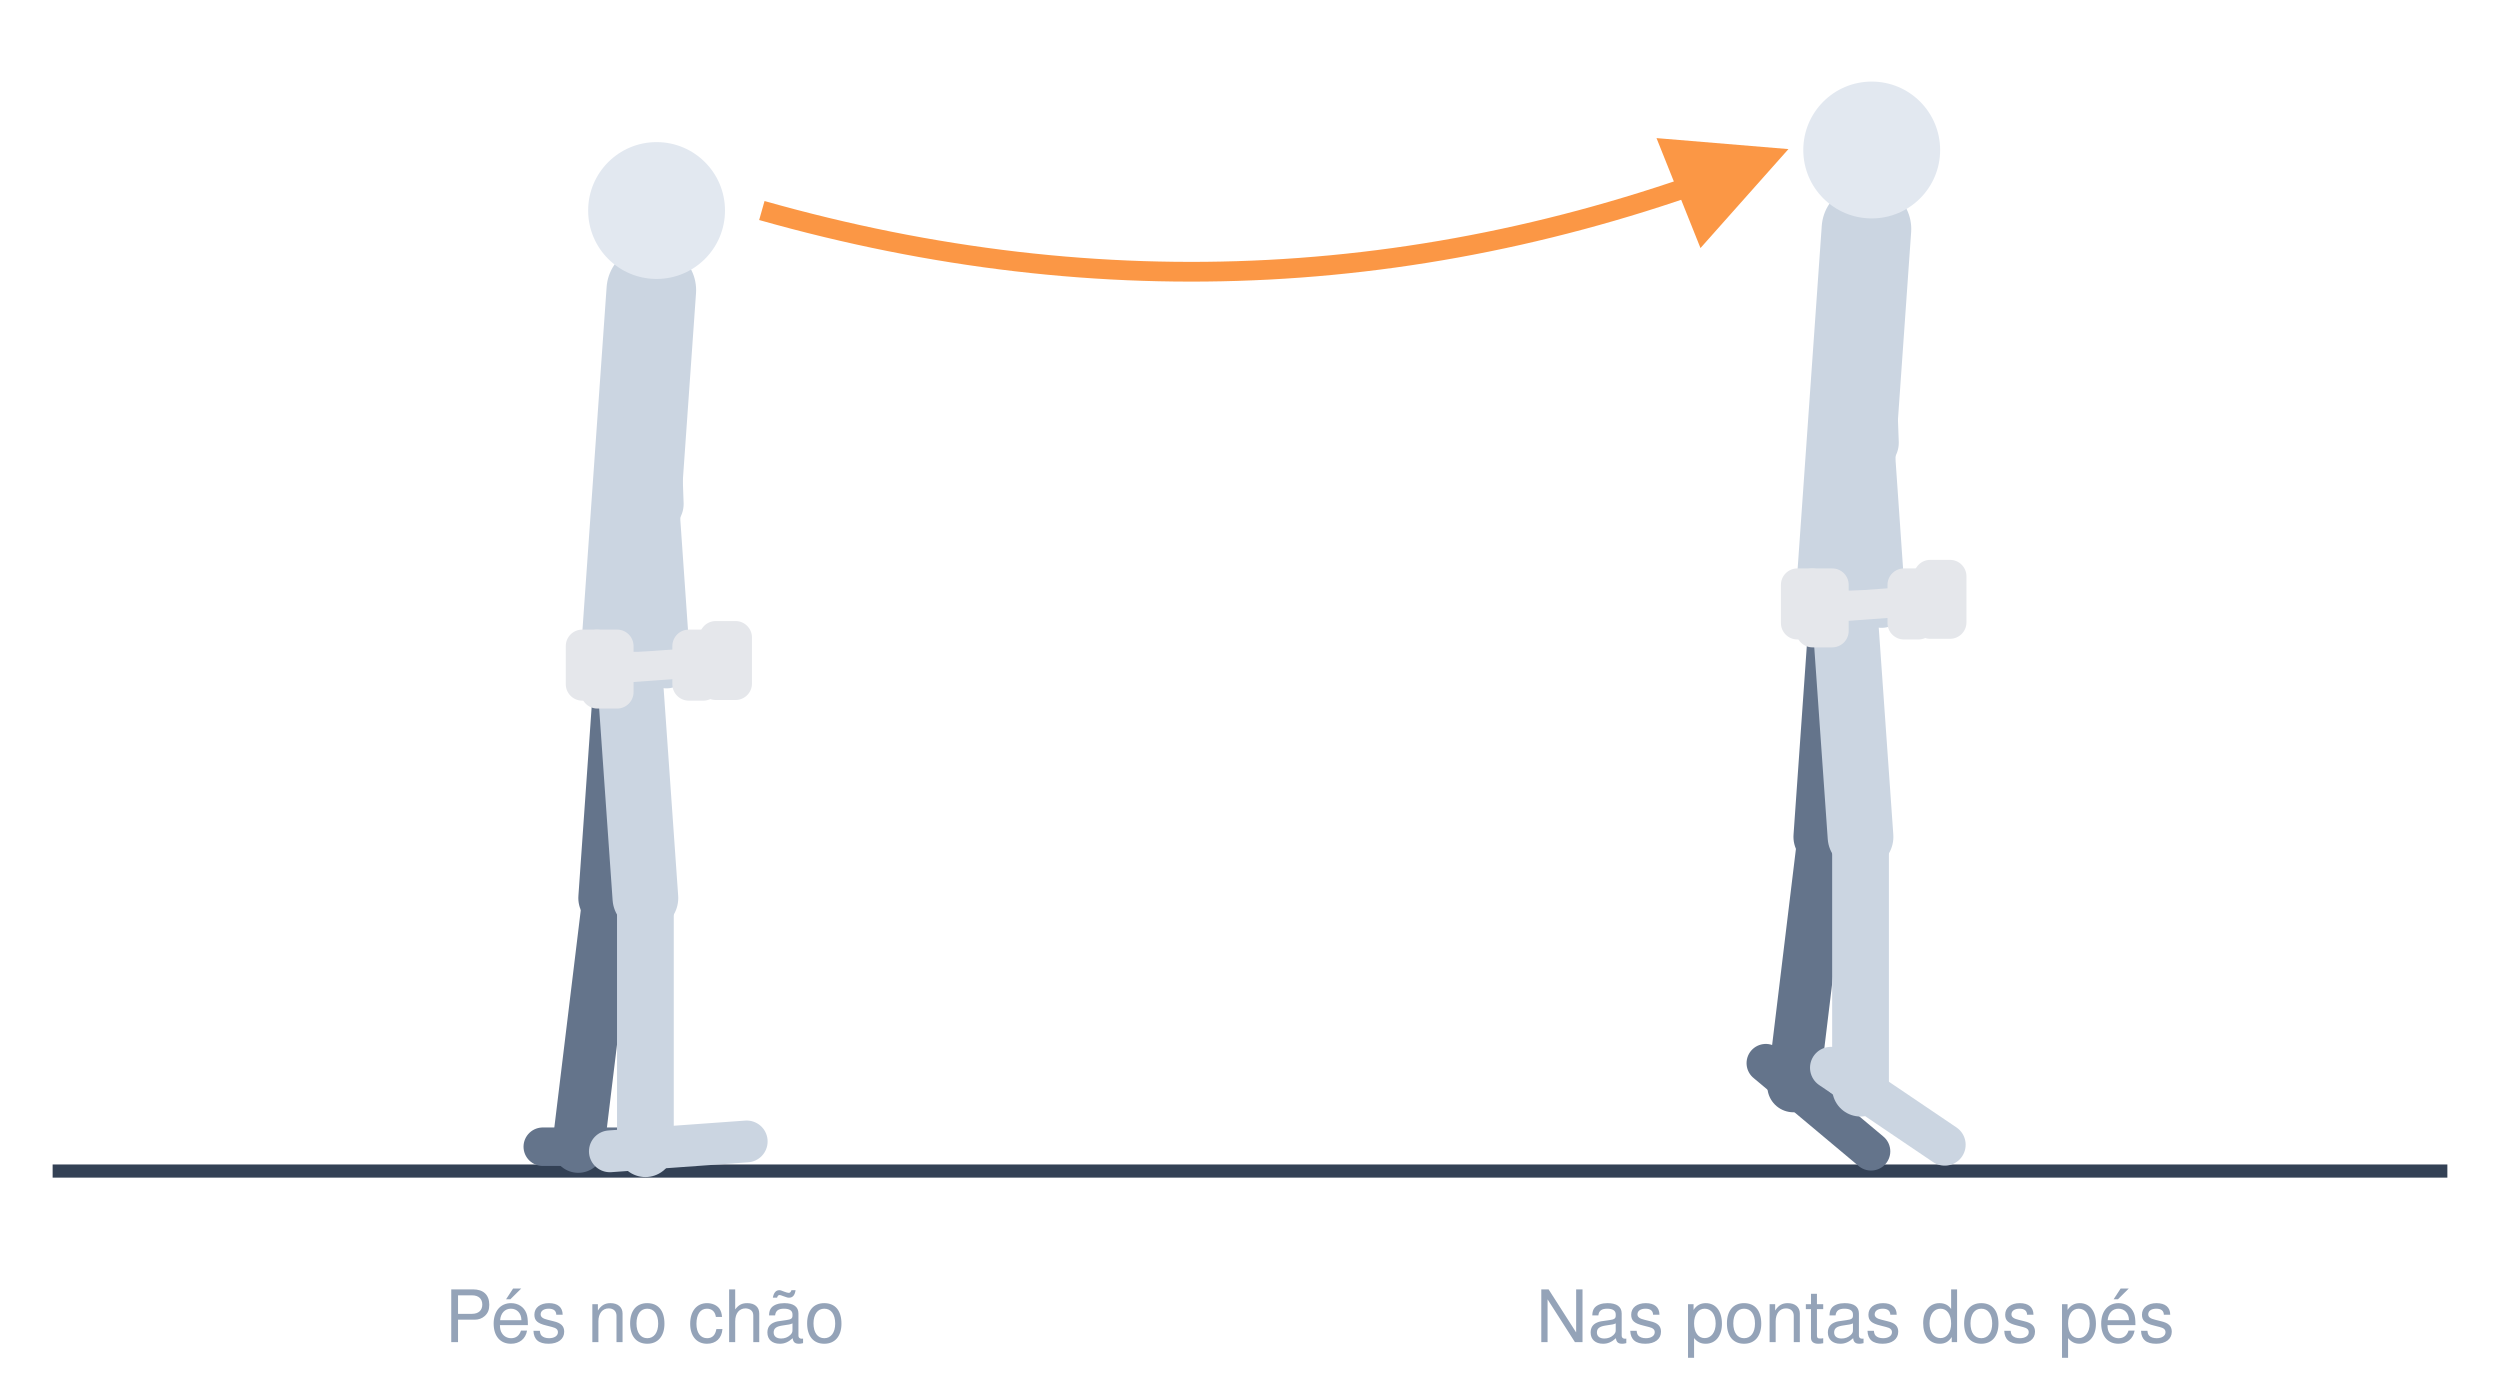
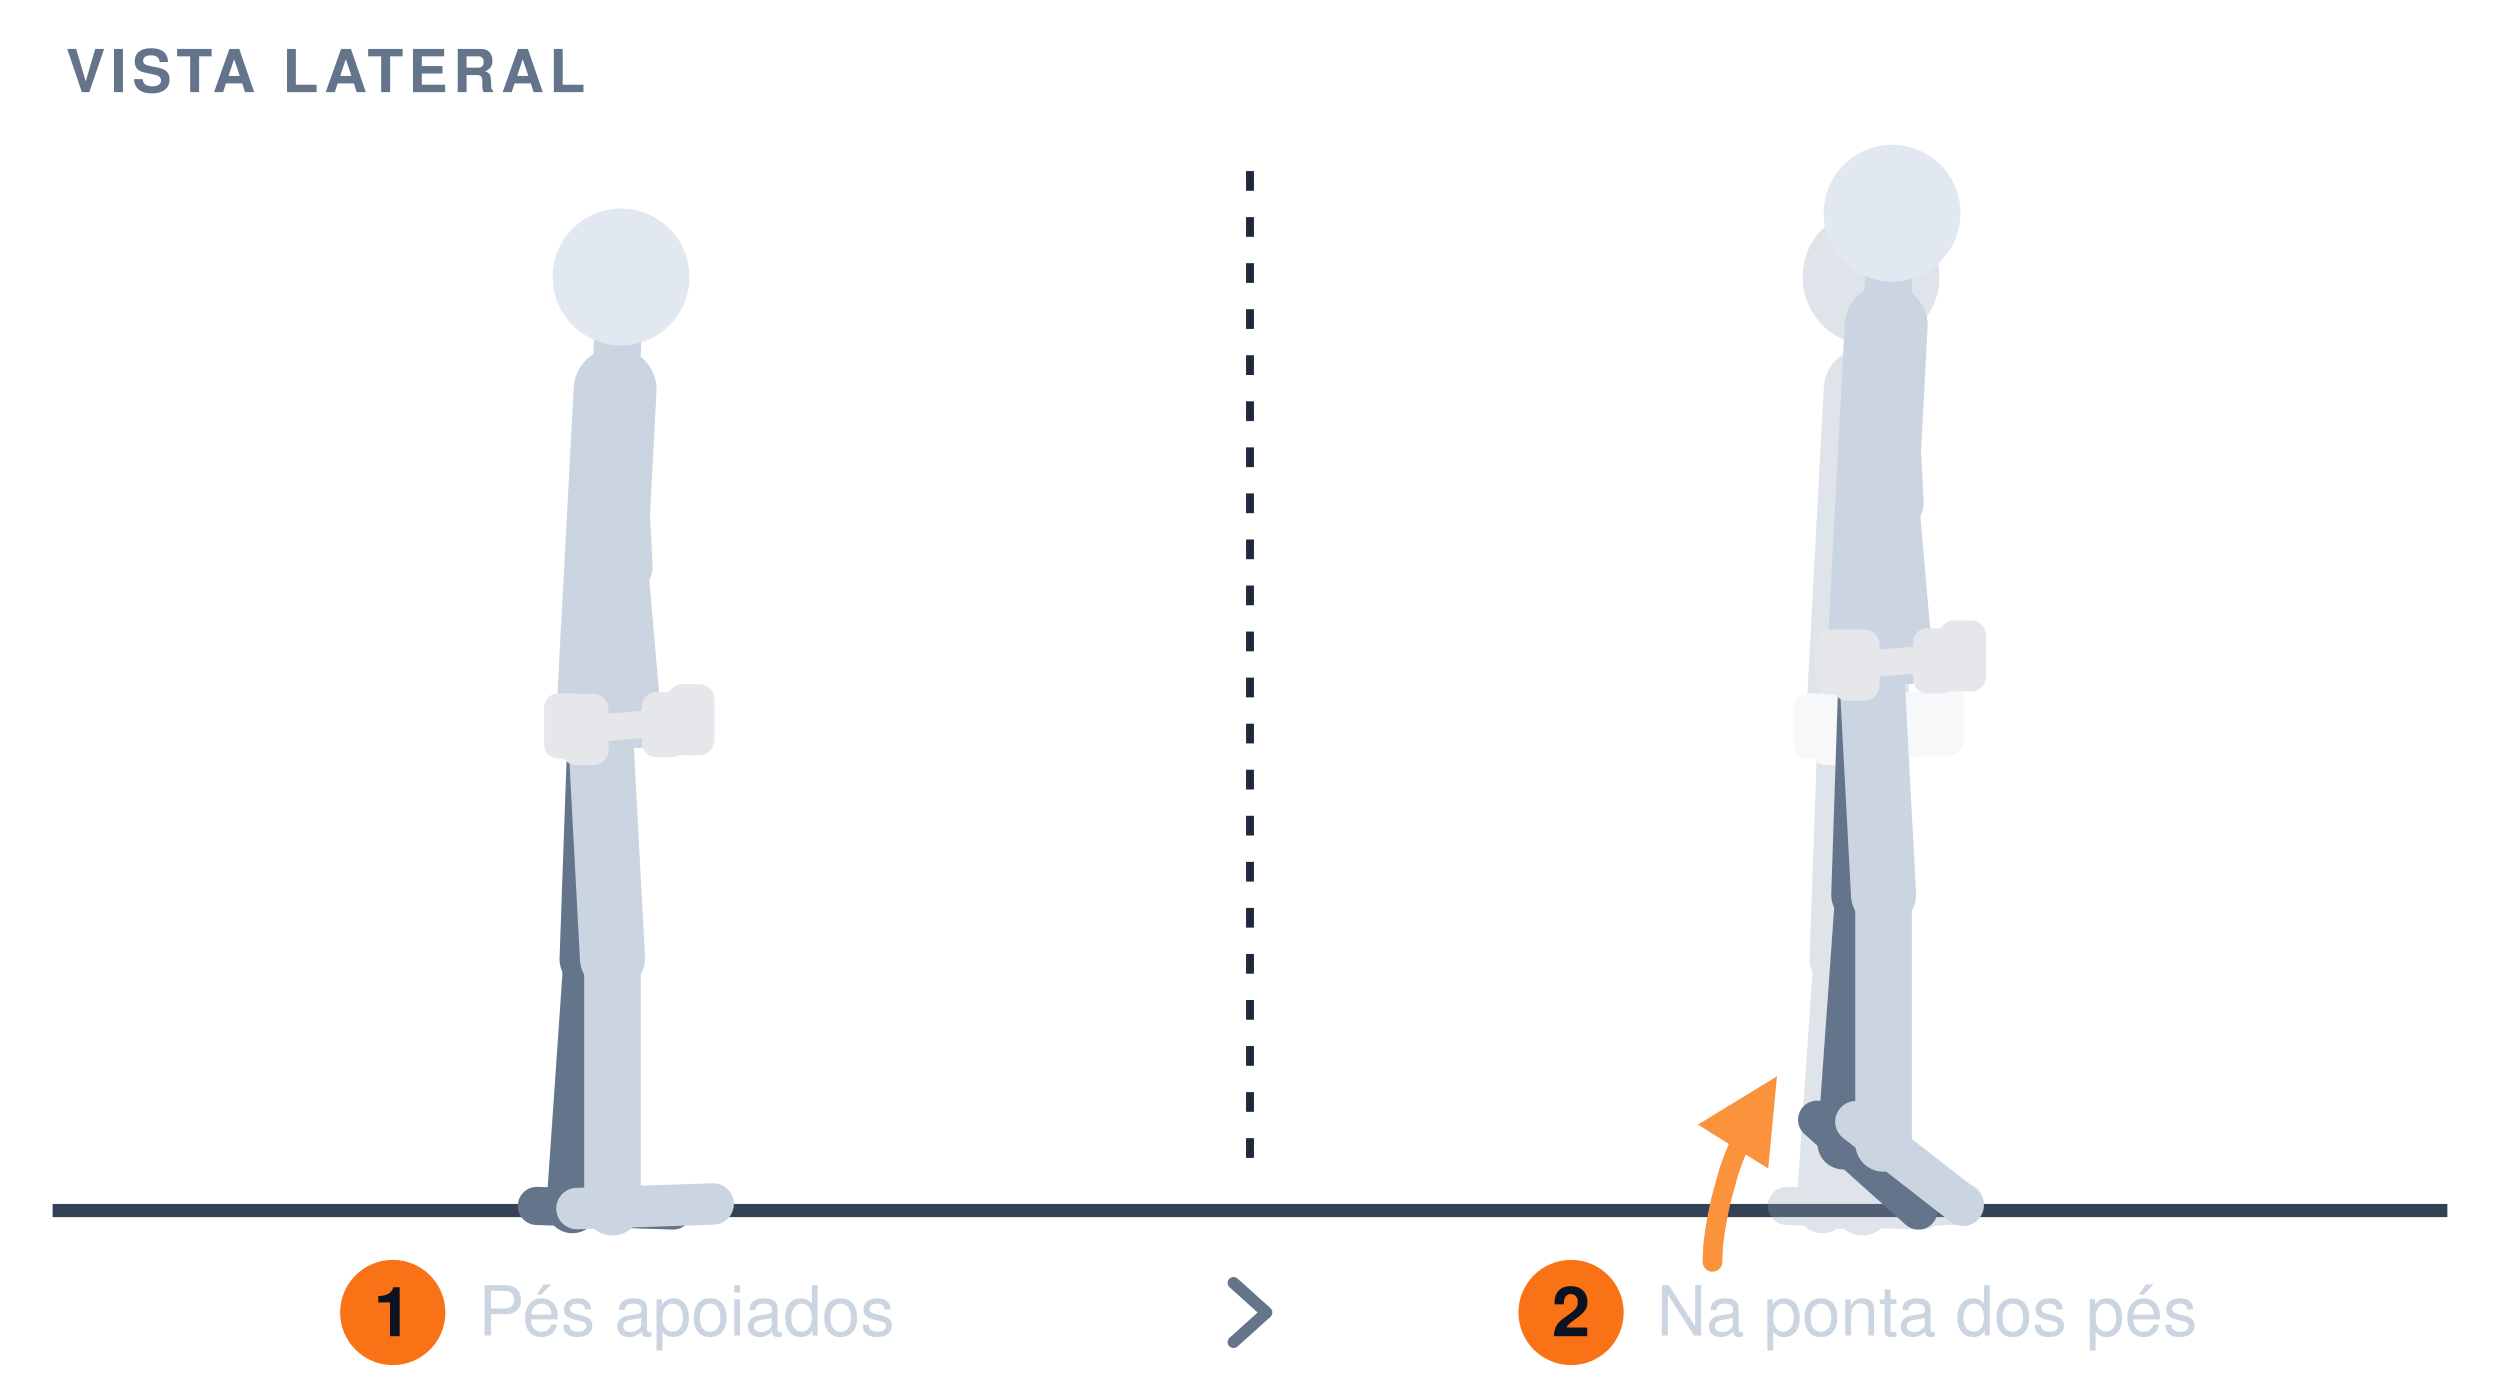
<svg xmlns="http://www.w3.org/2000/svg" width="380" height="212" viewBox="0 0 380 212" preserveAspectRatio="xMidYMid meet" role="img" aria-label="panturrilha-halteres">
  <defs>
-     <marker id="ah" viewBox="0 0 10 10" refX="8" refY="5" markerWidth="6" markerHeight="6" orient="auto-start-reverse">
+     <marker id="ah" viewBox="0 0 10 10" refX="7" refY="5" markerWidth="4.2" markerHeight="4.2" orient="auto-start-reverse">
      <path d="M0,0 L10,5 L0,10 z" fill="#fb923c" />
    </marker>
  </defs>
-   <line x1="8.0" y1="178.0" x2="372.0" y2="178.0" stroke="#334155" stroke-width="2" stroke-linecap="butt" />
-   <line x1="95.3" y1="96.6" x2="92.5" y2="136.5" stroke="#64748b" stroke-width="9.189" stroke-linecap="round" />
-   <line x1="92.5" y1="136.5" x2="87.9" y2="174.3" stroke="#64748b" stroke-width="7.936" stroke-linecap="round" />
-   <line x1="82.5" y1="174.3" x2="103.3" y2="174.3" stroke="#64748b" stroke-width="5.848" stroke-linecap="round" />
-   <line x1="98.6" y1="49.3" x2="97.7" y2="76.6" stroke="#64748b" stroke-width="7.936" stroke-linecap="round" />
-   <line x1="97.7" y1="76.6" x2="97.7" y2="101.1" stroke="#64748b" stroke-width="6.683" stroke-linecap="round" />
-   <line x1="95.3" y1="96.6" x2="99.0" y2="44.1" stroke="#cbd5e1" stroke-width="13.62" stroke-linecap="round" />
-   <line x1="99.0" y1="44.1" x2="99.8" y2="32.0" stroke="#cbd5e1" stroke-width="7.264" stroke-linecap="round" />
-   <circle cx="99.8" cy="32.0" r="10.4" fill="#e2e8f0" />
-   <line x1="95.3" y1="96.6" x2="98.1" y2="136.5" stroke="#cbd5e1" stroke-width="9.988" stroke-linecap="round" />
-   <line x1="98.1" y1="136.5" x2="98.1" y2="174.6" stroke="#cbd5e1" stroke-width="8.626" stroke-linecap="round" />
-   <line x1="92.7" y1="175.0" x2="113.5" y2="173.5" stroke="#cbd5e1" stroke-width="6.356" stroke-linecap="round" />
-   <line x1="98.6" y1="49.3" x2="99.6" y2="76.6" stroke="#cbd5e1" stroke-width="8.626" stroke-linecap="round" />
-   <line x1="99.6" y1="76.6" x2="101.3" y2="101.0" stroke="#cbd5e1" stroke-width="7.264" stroke-linecap="round" />
-   <line x1="280.0" y1="87.4" x2="277.2" y2="127.2" stroke="#64748b" stroke-width="9.189" stroke-linecap="round" />
-   <line x1="277.2" y1="127.2" x2="272.6" y2="165.1" stroke="#64748b" stroke-width="7.936" stroke-linecap="round" />
-   <line x1="268.4" y1="161.6" x2="284.4" y2="175.0" stroke="#64748b" stroke-width="5.848" stroke-linecap="round" />
-   <line x1="283.3" y1="40.1" x2="282.4" y2="67.3" stroke="#64748b" stroke-width="7.936" stroke-linecap="round" />
-   <line x1="282.4" y1="67.3" x2="282.4" y2="91.8" stroke="#64748b" stroke-width="6.683" stroke-linecap="round" />
-   <line x1="280.0" y1="87.4" x2="283.7" y2="34.8" stroke="#cbd5e1" stroke-width="13.62" stroke-linecap="round" />
-   <line x1="283.7" y1="34.8" x2="284.5" y2="22.8" stroke="#cbd5e1" stroke-width="7.264" stroke-linecap="round" />
-   <circle cx="284.5" cy="22.8" r="10.4" fill="#e2e8f0" />
-   <line x1="280.0" y1="87.4" x2="282.8" y2="127.2" stroke="#cbd5e1" stroke-width="9.988" stroke-linecap="round" />
-   <line x1="282.8" y1="127.2" x2="282.8" y2="165.4" stroke="#cbd5e1" stroke-width="8.626" stroke-linecap="round" />
-   <line x1="278.3" y1="162.3" x2="295.6" y2="174.0" stroke="#cbd5e1" stroke-width="6.356" stroke-linecap="round" />
-   <line x1="283.3" y1="40.1" x2="284.3" y2="67.3" stroke="#cbd5e1" stroke-width="8.626" stroke-linecap="round" />
-   <line x1="284.3" y1="67.3" x2="286.0" y2="91.8" stroke="#cbd5e1" stroke-width="7.264" stroke-linecap="round" />
-   <line x1="105.8" y1="101.1" x2="89.6" y2="101.1" stroke="#e5e7eb" stroke-width="4.05" stroke-linecap="round" />
-   <rect x="102.2" y="95.7" width="7.2" height="10.8" rx="2.5" fill="#e5e7eb" />
-   <rect x="86.0" y="95.7" width="7.2" height="10.8" rx="2.5" fill="#e5e7eb" />
-   <line x1="110.3" y1="100.4" x2="92.3" y2="101.7" stroke="#e5e7eb" stroke-width="4.5" stroke-linecap="round" />
-   <rect x="106.3" y="94.4" width="8.0" height="12.0" rx="2.5" fill="#e5e7eb" />
-   <rect x="88.3" y="95.7" width="8.0" height="12.0" rx="2.5" fill="#e5e7eb" />
-   <line x1="290.5" y1="91.8" x2="274.3" y2="91.8" stroke="#e5e7eb" stroke-width="4.05" stroke-linecap="round" />
-   <rect x="286.9" y="86.4" width="7.2" height="10.8" rx="2.5" fill="#e5e7eb" />
-   <rect x="270.7" y="86.4" width="7.2" height="10.8" rx="2.5" fill="#e5e7eb" />
-   <line x1="294.9" y1="91.1" x2="277.0" y2="92.4" stroke="#e5e7eb" stroke-width="4.5" stroke-linecap="round" />
-   <rect x="290.9" y="85.1" width="8.0" height="12.0" rx="2.5" fill="#e5e7eb" />
-   <rect x="273.0" y="86.4" width="8.0" height="12.0" rx="2.5" fill="#e5e7eb" />
-   <path d="M115.8,32.0 Q193.5,54.0 268.5,24.0" fill="none" stroke="#fb923c" stroke-width="3" marker-end="url(#ah)" opacity="0.95" />
-   <text x="98.0" y="204.0" fill="#94a3b8" font-family="-apple-system,Helvetica,Arial,sans-serif" font-size="11" font-weight="400" text-anchor="middle">Pés no chão</text>
-   <text x="282.0" y="204.0" fill="#94a3b8" font-family="-apple-system,Helvetica,Arial,sans-serif" font-size="11" font-weight="400" text-anchor="middle">Nas pontas dos pés</text>
+   <line x1="8.0" y1="184.0" x2="372.0" y2="184.0" stroke="#334155" stroke-width="2.0" stroke-linecap="butt" />
+   <line x1="190.0" y1="26.0" x2="190.0" y2="180.0" stroke="#1e293b" stroke-width="1.2" stroke-linecap="butt" stroke-dasharray="3 4" />
+   <text x="10.0" y="14.0" fill="#64748b" font-family="-apple-system,Helvetica,Arial,sans-serif" font-size="9" font-weight="700" text-anchor="start" letter-spacing="0.8">VISTA LATERAL</text>
+   <line x1="93.0" y1="86.1" x2="93.4" y2="110.3" stroke="#64748b" stroke-width="6.6" stroke-linecap="round" />
+   <line x1="93.5" y1="59.2" x2="93.0" y2="86.1" stroke="#64748b" stroke-width="7.9" stroke-linecap="round" />
+   <line x1="91.0" y1="106.2" x2="89.6" y2="145.8" stroke="#64748b" stroke-width="9.1" stroke-linecap="round" />
+   <line x1="89.6" y1="145.8" x2="87.0" y2="183.5" stroke="#64748b" stroke-width="7.9" stroke-linecap="round" />
+   <line x1="81.6" y1="183.3" x2="102.3" y2="184.0" stroke="#64748b" stroke-width="5.8" stroke-linecap="round" />
+   <polygon points="93.5,59.2 93.5,59.2 91.0,106.2 91.0,106.2" fill="#cbd5e1" stroke="#cbd5e1" stroke-width="12.6" stroke-linejoin="round" />
+   <line x1="93.5" y1="59.2" x2="94.4" y2="42.1" stroke="#cbd5e1" stroke-width="7.2" stroke-linecap="round" />
+   <circle cx="94.4" cy="42.1" r="10.4" fill="#e2e8f0" />
+   <line x1="91.0" y1="106.2" x2="93.1" y2="145.7" stroke="#cbd5e1" stroke-width="9.9" stroke-linecap="round" />
+   <line x1="93.1" y1="145.7" x2="93.1" y2="183.5" stroke="#cbd5e1" stroke-width="8.6" stroke-linecap="round" />
+   <line x1="87.7" y1="183.7" x2="108.4" y2="183.0" stroke="#cbd5e1" stroke-width="6.3" stroke-linecap="round" />
+   <line x1="93.5" y1="59.2" x2="94.9" y2="86.1" stroke="#cbd5e1" stroke-width="8.6" stroke-linecap="round" />
+   <line x1="94.9" y1="86.1" x2="97.0" y2="110.1" stroke="#cbd5e1" stroke-width="7.2" stroke-linecap="round" />
+   <line x1="100.9" y1="110.1" x2="86.0" y2="110.4" stroke="#e5e7eb" stroke-width="3.7" stroke-linecap="round" />
+   <rect x="97.6" y="105.2" width="6.6" height="9.9" rx="2.1" fill="#e5e7eb" />
+   <rect x="82.7" y="105.4" width="6.6" height="9.9" rx="2.1" fill="#e5e7eb" />
+   <line x1="105.0" y1="109.4" x2="88.9" y2="110.9" stroke="#e5e7eb" stroke-width="4.1" stroke-linecap="round" />
+   <rect x="101.4" y="104.0" width="7.2" height="10.8" rx="2.3" fill="#e5e7eb" />
+   <rect x="85.3" y="105.5" width="7.2" height="10.8" rx="2.3" fill="#e5e7eb" />
+   <g opacity="0.3">
+     <line x1="283.0" y1="86.1" x2="283.4" y2="110.3" stroke="#94a3b8" stroke-width="6.6" stroke-linecap="round" />
+     <line x1="283.5" y1="59.2" x2="283.0" y2="86.1" stroke="#94a3b8" stroke-width="7.9" stroke-linecap="round" />
+     <line x1="281.0" y1="106.2" x2="279.6" y2="145.8" stroke="#94a3b8" stroke-width="9.1" stroke-linecap="round" />
+     <line x1="279.6" y1="145.8" x2="277.0" y2="183.5" stroke="#94a3b8" stroke-width="7.9" stroke-linecap="round" />
+     <line x1="271.6" y1="183.3" x2="292.3" y2="184.0" stroke="#94a3b8" stroke-width="5.8" stroke-linecap="round" />
+     <polygon points="283.5,59.2 283.5,59.2 281.0,106.2 281.0,106.2" fill="#94a3b8" stroke="#94a3b8" stroke-width="12.6" stroke-linejoin="round" />
+     <line x1="283.5" y1="59.2" x2="284.4" y2="42.1" stroke="#94a3b8" stroke-width="7.2" stroke-linecap="round" />
+     <circle cx="284.4" cy="42.1" r="10.4" fill="#94a3b8" />
+     <line x1="281.0" y1="106.2" x2="283.1" y2="145.7" stroke="#94a3b8" stroke-width="9.9" stroke-linecap="round" />
+     <line x1="283.1" y1="145.7" x2="283.1" y2="183.5" stroke="#94a3b8" stroke-width="8.6" stroke-linecap="round" />
+     <line x1="277.7" y1="183.7" x2="298.4" y2="183.0" stroke="#94a3b8" stroke-width="6.3" stroke-linecap="round" />
+     <line x1="283.5" y1="59.2" x2="284.9" y2="86.1" stroke="#94a3b8" stroke-width="8.6" stroke-linecap="round" />
+     <line x1="284.9" y1="86.1" x2="287.0" y2="110.1" stroke="#94a3b8" stroke-width="7.2" stroke-linecap="round" />
+     <line x1="290.9" y1="110.1" x2="276.0" y2="110.4" stroke="#e5e7eb" stroke-width="3.7" stroke-linecap="round" />
+     <rect x="287.6" y="105.2" width="6.6" height="9.9" rx="2.1" fill="#e5e7eb" />
+     <rect x="272.7" y="105.4" width="6.6" height="9.9" rx="2.1" fill="#e5e7eb" />
+     <line x1="295.0" y1="109.4" x2="278.9" y2="110.9" stroke="#e5e7eb" stroke-width="4.1" stroke-linecap="round" />
+     <rect x="291.4" y="104.0" width="7.2" height="10.8" rx="2.3" fill="#e5e7eb" />
+     <rect x="275.3" y="105.5" width="7.2" height="10.8" rx="2.3" fill="#e5e7eb" />
+   </g>
+   <line x1="286.2" y1="76.4" x2="286.6" y2="100.6" stroke="#64748b" stroke-width="6.6" stroke-linecap="round" />
+   <line x1="286.7" y1="49.5" x2="286.2" y2="76.4" stroke="#64748b" stroke-width="7.9" stroke-linecap="round" />
+   <line x1="284.2" y1="96.5" x2="282.9" y2="136.0" stroke="#64748b" stroke-width="9.1" stroke-linecap="round" />
+   <line x1="282.9" y1="136.0" x2="280.2" y2="173.8" stroke="#64748b" stroke-width="7.9" stroke-linecap="round" />
+   <line x1="276.2" y1="170.2" x2="291.6" y2="184.0" stroke="#64748b" stroke-width="5.8" stroke-linecap="round" />
+   <polygon points="286.7,49.5 286.7,49.5 284.2,96.5 284.2,96.5" fill="#cbd5e1" stroke="#cbd5e1" stroke-width="12.6" stroke-linejoin="round" />
+   <line x1="286.7" y1="49.5" x2="287.6" y2="32.4" stroke="#cbd5e1" stroke-width="7.2" stroke-linecap="round" />
+   <circle cx="287.6" cy="32.4" r="10.4" fill="#e2e8f0" />
+   <line x1="284.2" y1="96.5" x2="286.3" y2="136.0" stroke="#cbd5e1" stroke-width="9.9" stroke-linecap="round" />
+   <line x1="286.3" y1="136.0" x2="286.3" y2="173.8" stroke="#cbd5e1" stroke-width="8.6" stroke-linecap="round" />
+   <line x1="282.1" y1="170.5" x2="298.4" y2="183.2" stroke="#cbd5e1" stroke-width="6.3" stroke-linecap="round" />
+   <line x1="286.7" y1="49.5" x2="288.1" y2="76.4" stroke="#cbd5e1" stroke-width="8.6" stroke-linecap="round" />
+   <line x1="288.1" y1="76.4" x2="290.2" y2="100.4" stroke="#cbd5e1" stroke-width="7.2" stroke-linecap="round" />
+   <line x1="294.1" y1="100.4" x2="279.2" y2="100.7" stroke="#e5e7eb" stroke-width="3.7" stroke-linecap="round" />
+   <rect x="290.8" y="95.5" width="6.6" height="9.9" rx="2.1" fill="#e5e7eb" />
+   <rect x="275.9" y="95.7" width="6.6" height="9.9" rx="2.1" fill="#e5e7eb" />
+   <line x1="298.3" y1="99.7" x2="282.1" y2="101.1" stroke="#e5e7eb" stroke-width="4.1" stroke-linecap="round" />
+   <rect x="294.7" y="94.3" width="7.2" height="10.8" rx="2.3" fill="#e5e7eb" />
+   <rect x="278.5" y="95.7" width="7.2" height="10.8" rx="2.3" fill="#e5e7eb" />
+   <path d="M260.3,191.8 L260.3,191.6 L260.4,189.3 L260.7,187.0 L261.1,184.7 L261.6,182.4 L262.2,180.2 L262.8,178.0 L263.6,175.8 L264.5,173.7 L265.4,171.6 L266.5,169.5 L267.6,167.6 L268.1,166.8" fill="none" stroke="#fb923c" stroke-width="3" stroke-linecap="round" stroke-linejoin="round" marker-end="url(#ah)" />
+   <circle cx="59.7" cy="199.5" r="8.0" fill="#f97316" />
+   <text x="59.7" y="203.1" fill="#0b1220" font-family="-apple-system,Helvetica,Arial,sans-serif" font-size="10.5" font-weight="700" text-anchor="middle">1</text>
+   <text x="72.7" y="203.0" fill="#cbd5e1" font-family="-apple-system,Helvetica,Arial,sans-serif" font-size="10.5" font-weight="400" text-anchor="start">Pés apoiados</text>
+   <circle cx="238.8" cy="199.5" r="8.0" fill="#f97316" />
+   <text x="238.8" y="203.1" fill="#0b1220" font-family="-apple-system,Helvetica,Arial,sans-serif" font-size="10.5" font-weight="700" text-anchor="middle">2</text>
+   <text x="251.8" y="203.0" fill="#cbd5e1" font-family="-apple-system,Helvetica,Arial,sans-serif" font-size="10.5" font-weight="400" text-anchor="start">Na ponta dos pés</text>
+   <path d="M187.5,195.0 L192.5,199.5 L187.5,204.0" fill="none" stroke="#64748b" stroke-width="1.8" stroke-linecap="round" stroke-linejoin="round" />
</svg>
